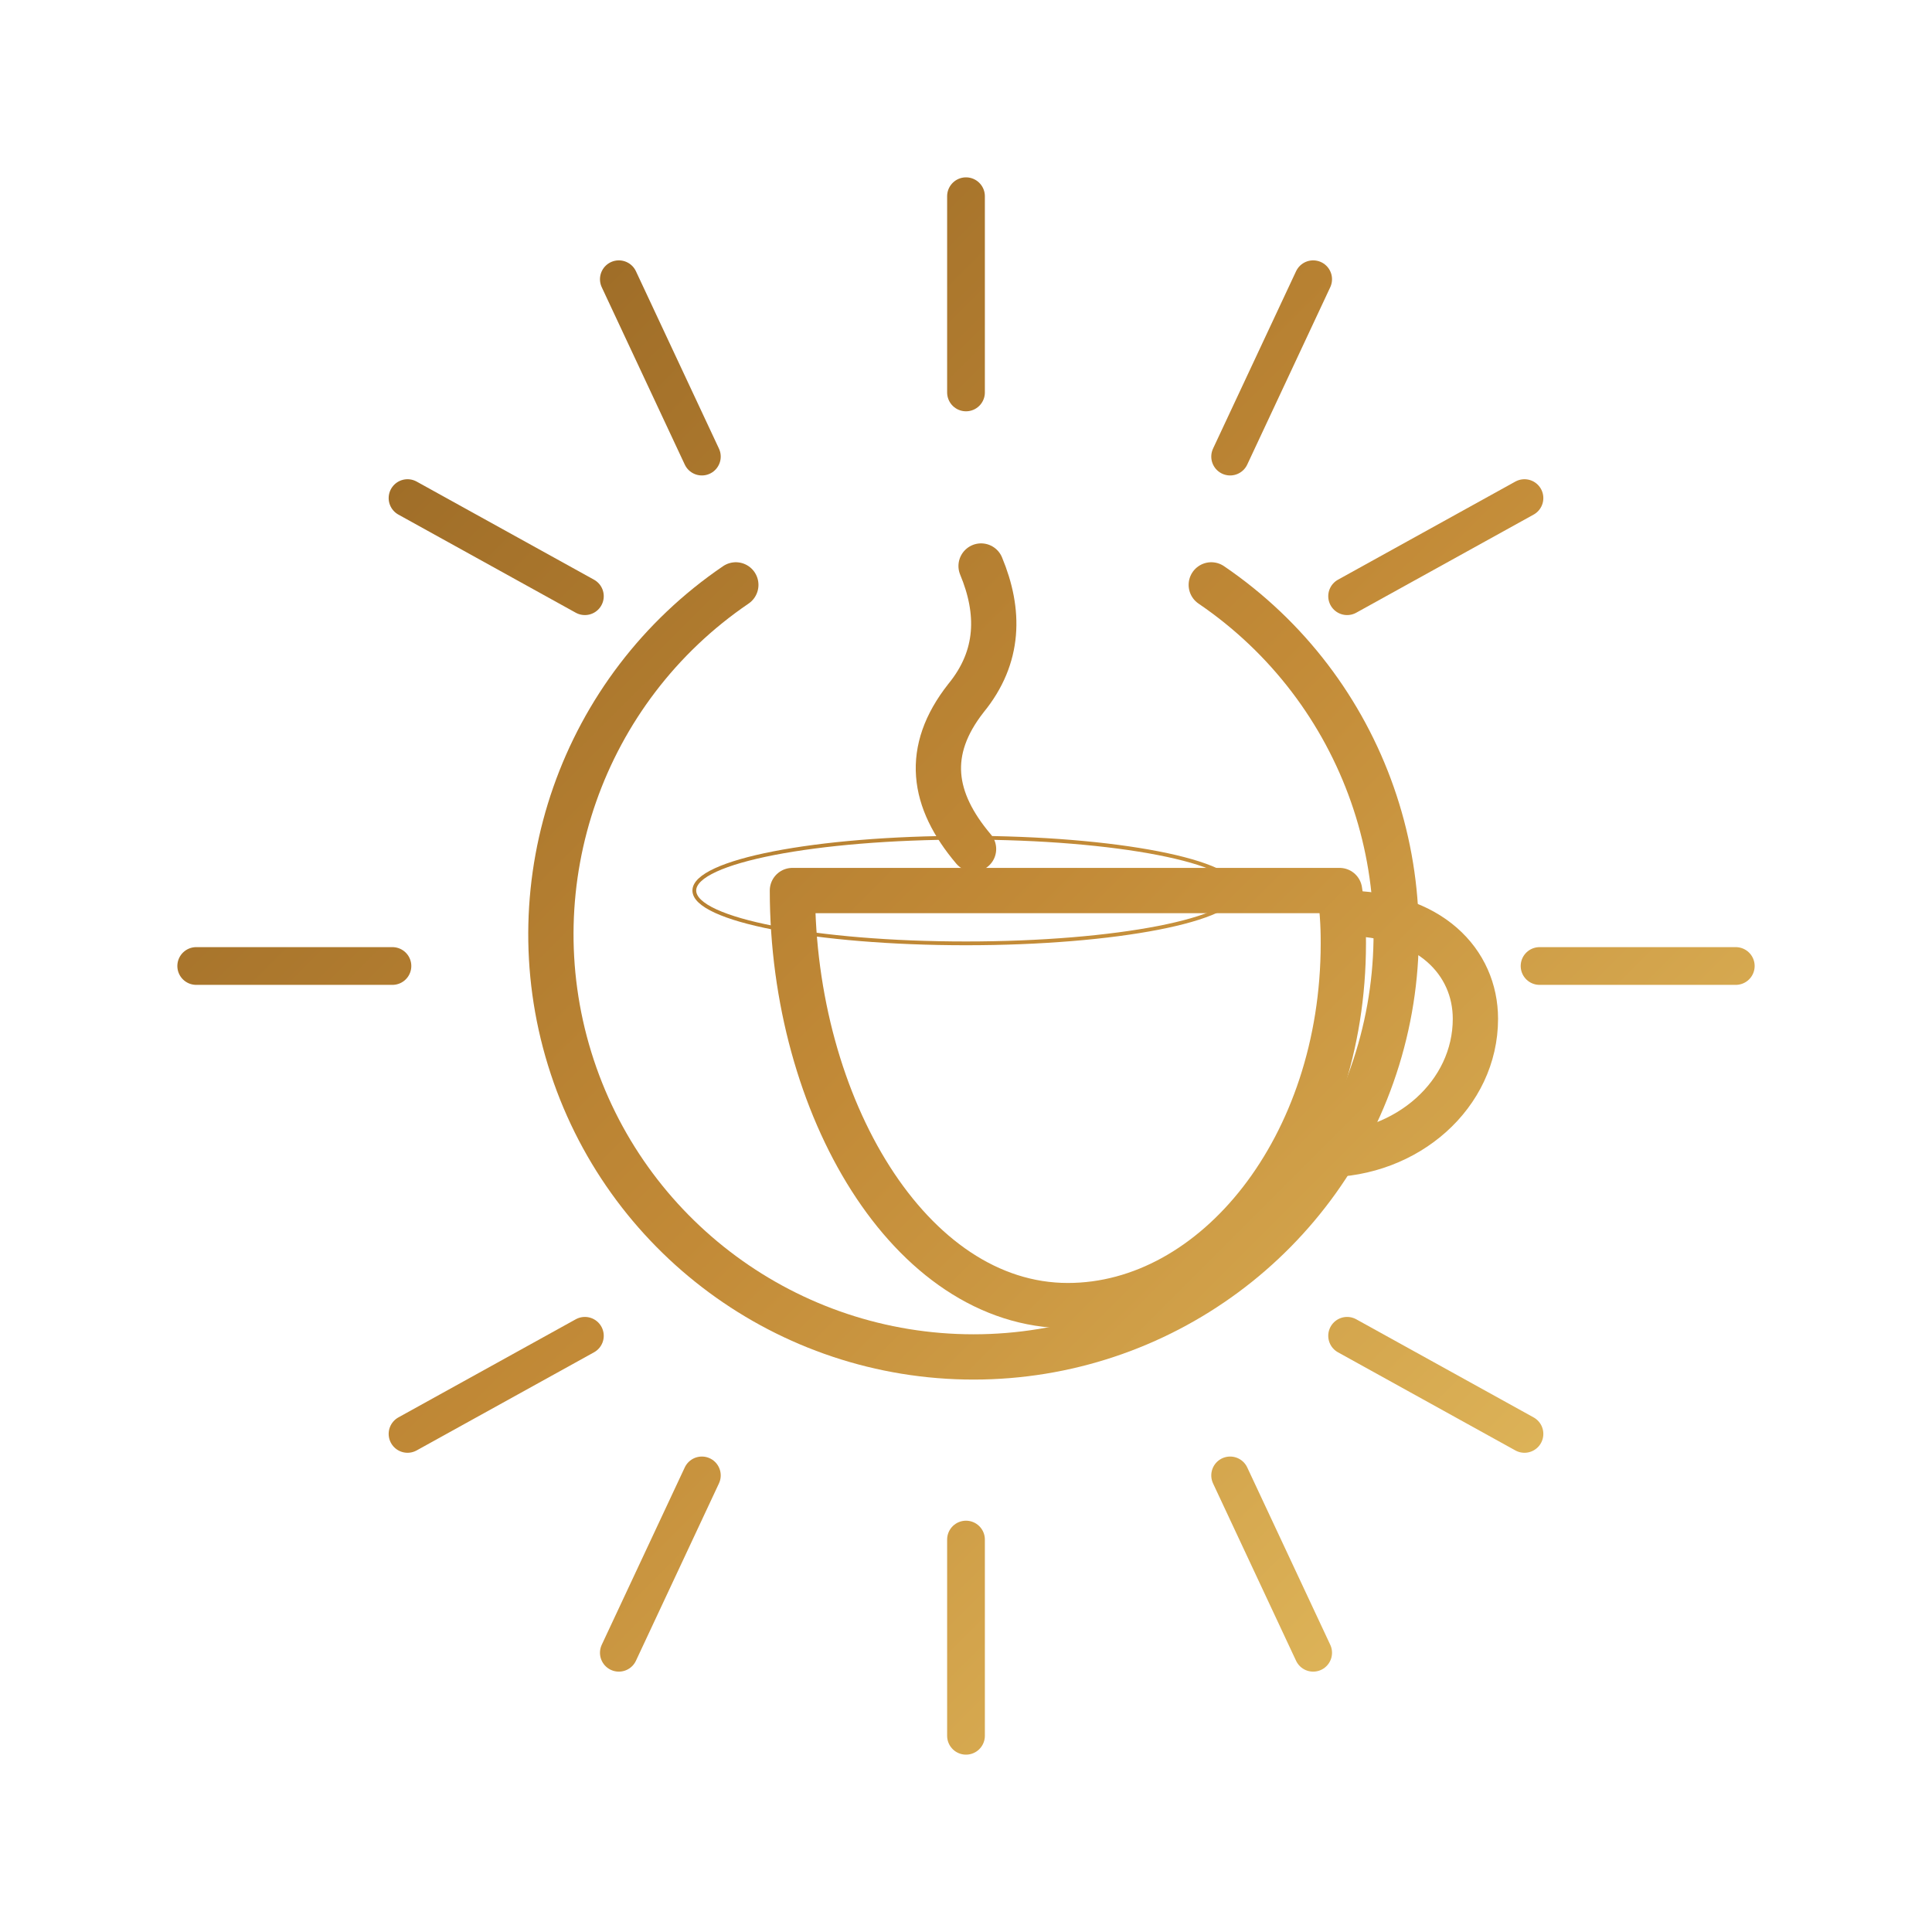
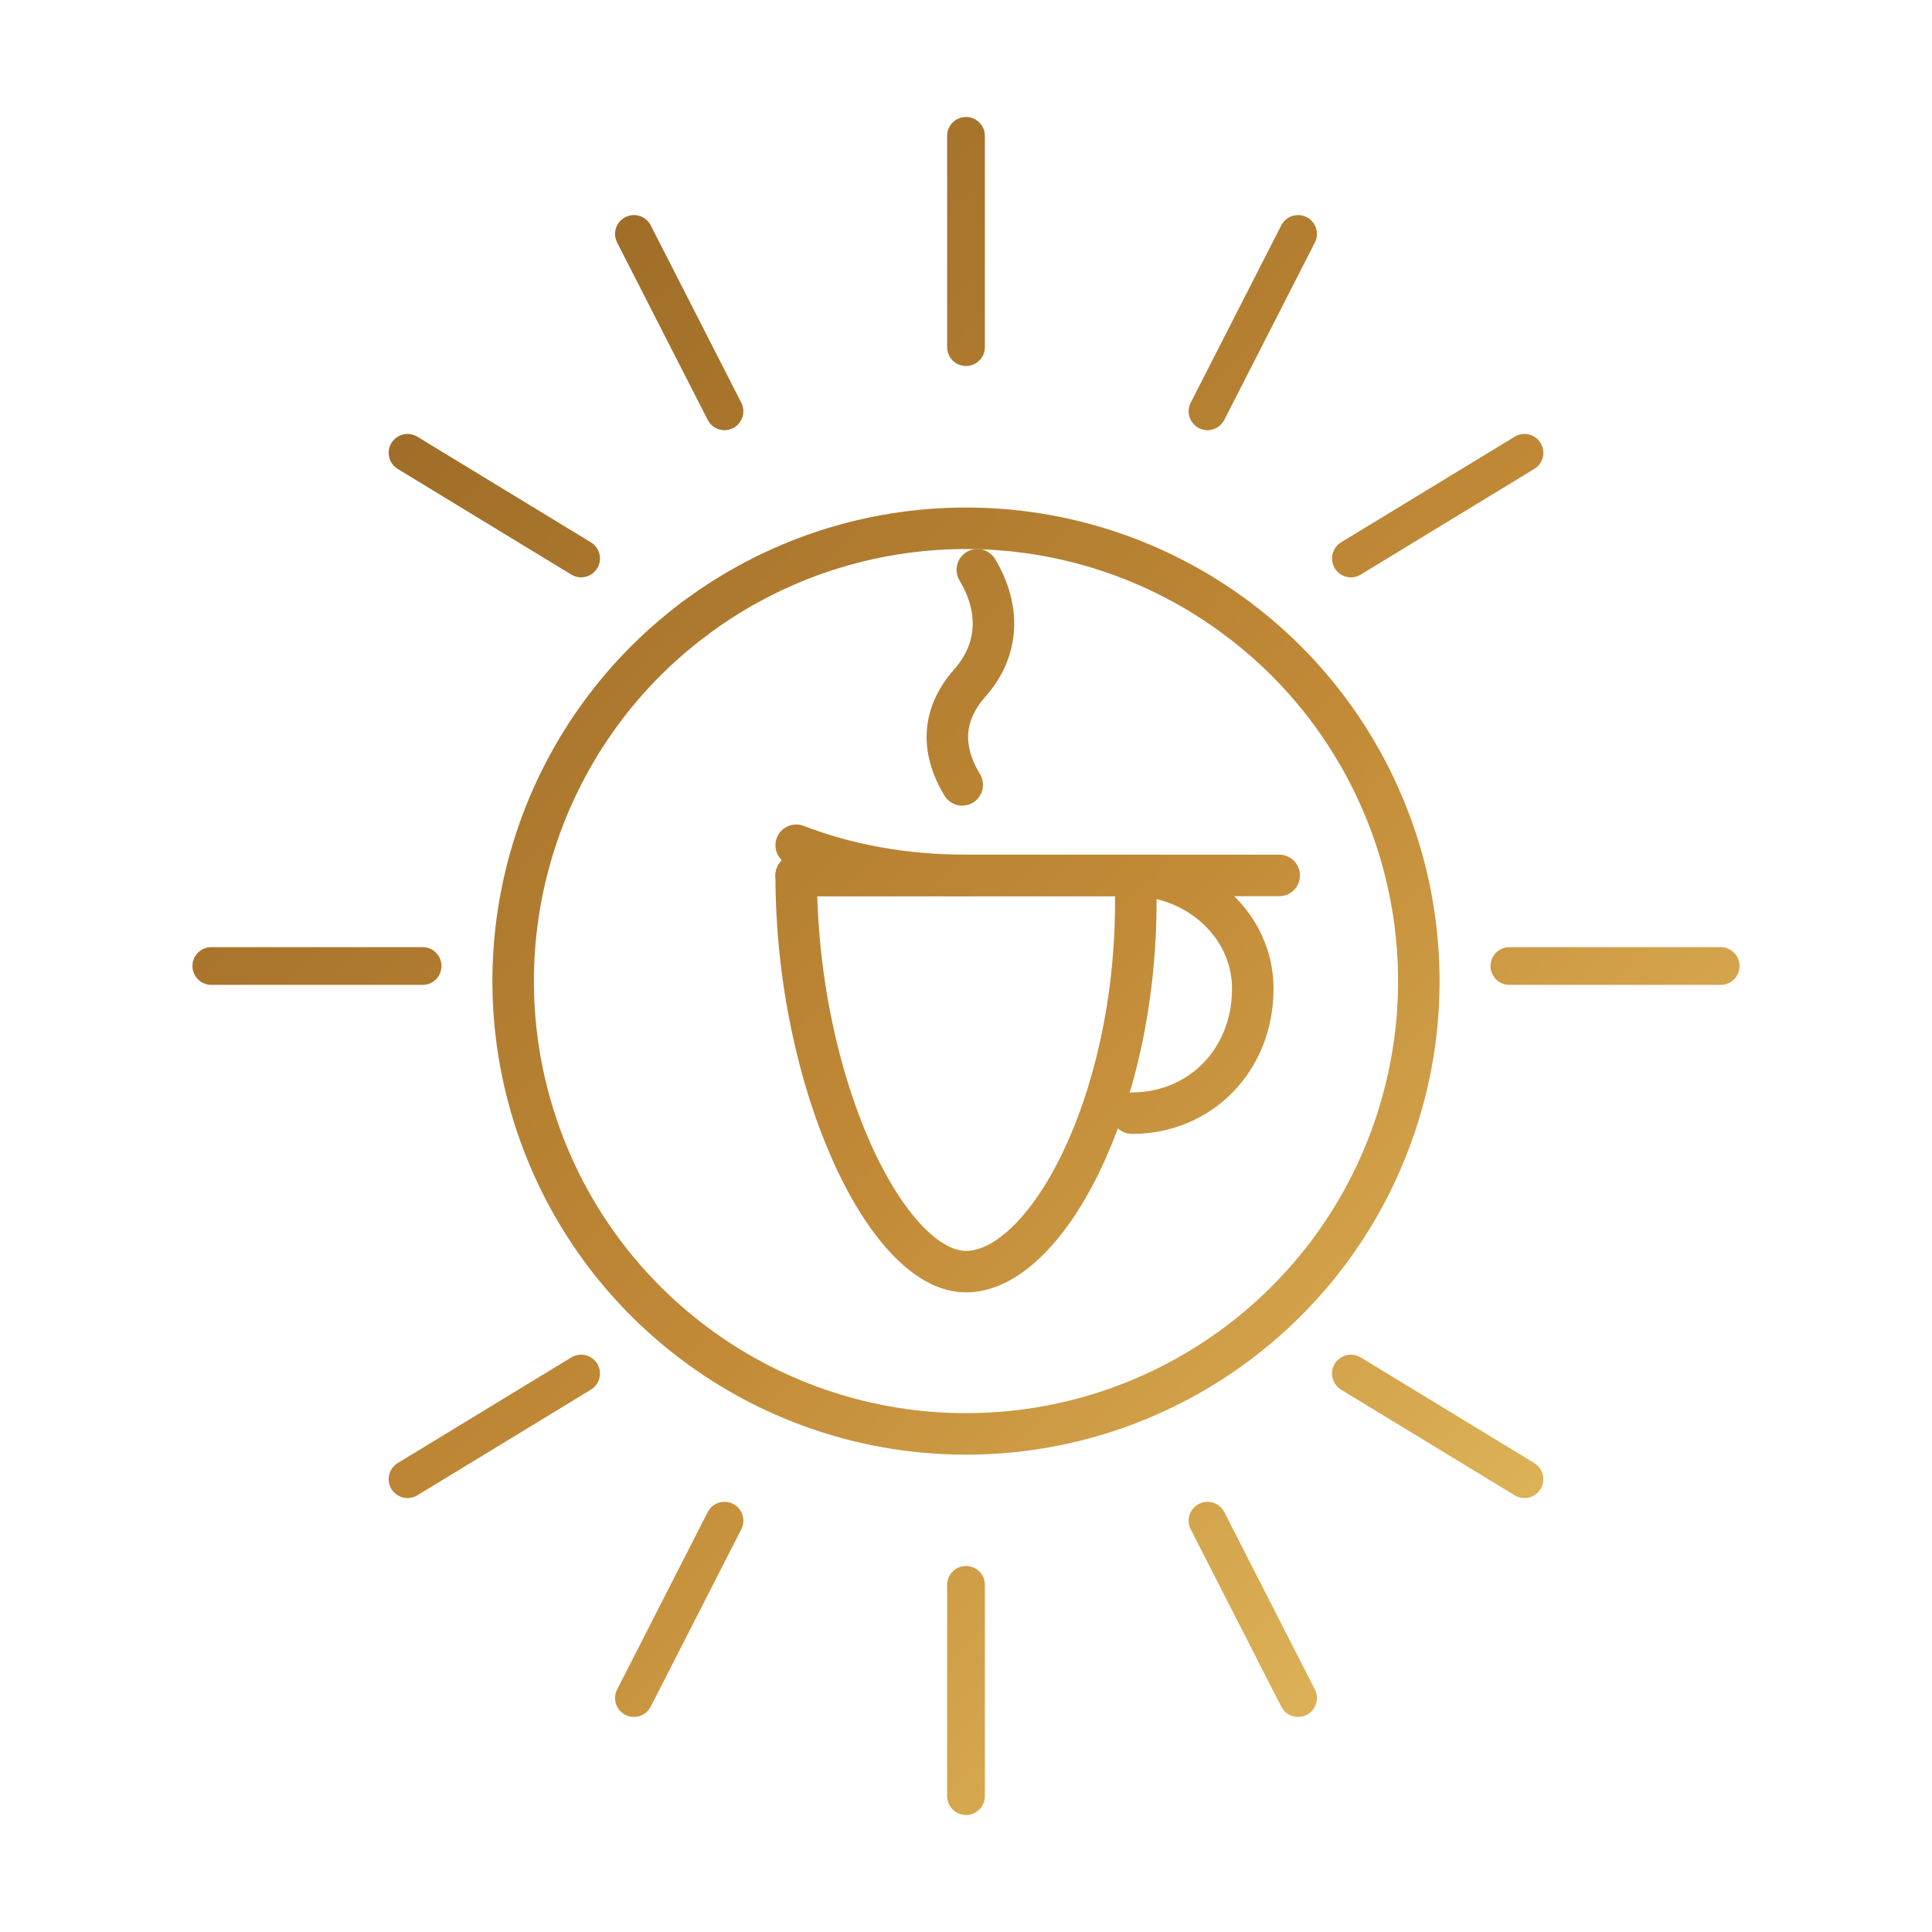
<svg xmlns="http://www.w3.org/2000/svg" viewBox="0 0 512 512" role="img" aria-labelledby="title desc">
  <defs>
-     <linearGradient id="g" x1="96" y1="96" x2="416" y2="416" gradientUnits="userSpaceOnUse">
+     <linearGradient id="g" x1="88" y1="92" x2="424" y2="420" gradientUnits="userSpaceOnUse">
      <stop offset="0" stop-color="#9b6a26" />
-       <stop offset="0.5" stop-color="#c28a37" />
+       <stop offset="0.55" stop-color="#c28a37" />
      <stop offset="1" stop-color="#e0b85c" />
    </linearGradient>
  </defs>
  <g fill="none" stroke="url(#g)" stroke-linecap="round" stroke-linejoin="round">
    <g stroke-width="10">
-       <line x1="256" y1="52" x2="256" y2="104" />
-       <line x1="348" y1="74" x2="326" y2="121" />
-       <line x1="404" y1="132" x2="357" y2="158" />
-       <line x1="460" y1="256" x2="408" y2="256" />
-       <line x1="404" y1="380" x2="357" y2="354" />
-       <line x1="348" y1="438" x2="326" y2="391" />
-       <line x1="256" y1="460" x2="256" y2="408" />
-       <line x1="164" y1="438" x2="186" y2="391" />
-       <line x1="108" y1="380" x2="155" y2="354" />
-       <line x1="52" y1="256" x2="104" y2="256" />
-       <line x1="108" y1="132" x2="155" y2="158" />
-       <line x1="164" y1="74" x2="186" y2="121" />
+       <line x1="256" y1="36" x2="256" y2="92" />
+       <line x1="344" y1="62" x2="320" y2="109" />
+       <line x1="404" y1="120" x2="358" y2="148" />
+       <line x1="456" y1="256" x2="400" y2="256" />
+       <line x1="404" y1="392" x2="358" y2="364" />
+       <line x1="344" y1="450" x2="320" y2="403" />
+       <line x1="256" y1="476" x2="256" y2="420" />
+       <line x1="168" y1="450" x2="192" y2="403" />
+       <line x1="108" y1="392" x2="154" y2="364" />
+       <line x1="56" y1="256" x2="112" y2="256" />
+       <line x1="108" y1="120" x2="154" y2="148" />
+       <line x1="168" y1="62" x2="192" y2="109" />
    </g>
-     <path stroke-width="12" d="M321 155a112 112 0 1 1-126 0" />
-     <path stroke-width="12" d="M210 236c0 57 31 110 73 110 39 0 73-42 73-96 0-2 0-8-1-14h-145z" />
-     <ellipse cx="256" cy="236" rx="72" ry="14" />
-     <path stroke-width="12" d="M356 242c23 0 35 13 35 28 0 20-18 36-40 36" />
-     <path stroke-width="12" d="M260 150c5 12 5 24-4 35-11 14-9 27 2 40" />
+     <path stroke-width="11" d="M184 164a120 120 0 0 1 144 0" />
+     <path stroke-width="11" d="M328 164a120 120 0 1 1-144 0" />
+     <path stroke-width="11" d="M211 232c0 55 24 105 45 105s45-44 45-98v-7h-90z" />
+     <path stroke-width="11" d="M211 232h128" />
+     <path stroke-width="11" d="M256 232c-17 0-32-3-45-8" />
+     <path stroke-width="11" d="M300 232c17 0 32 13 32 30 0 19-14 33-32 33" />
+     <path stroke-width="11" d="M259 151c6 10 6 21-2 30-7 8-8 17-2 27" />
  </g>
</svg>
